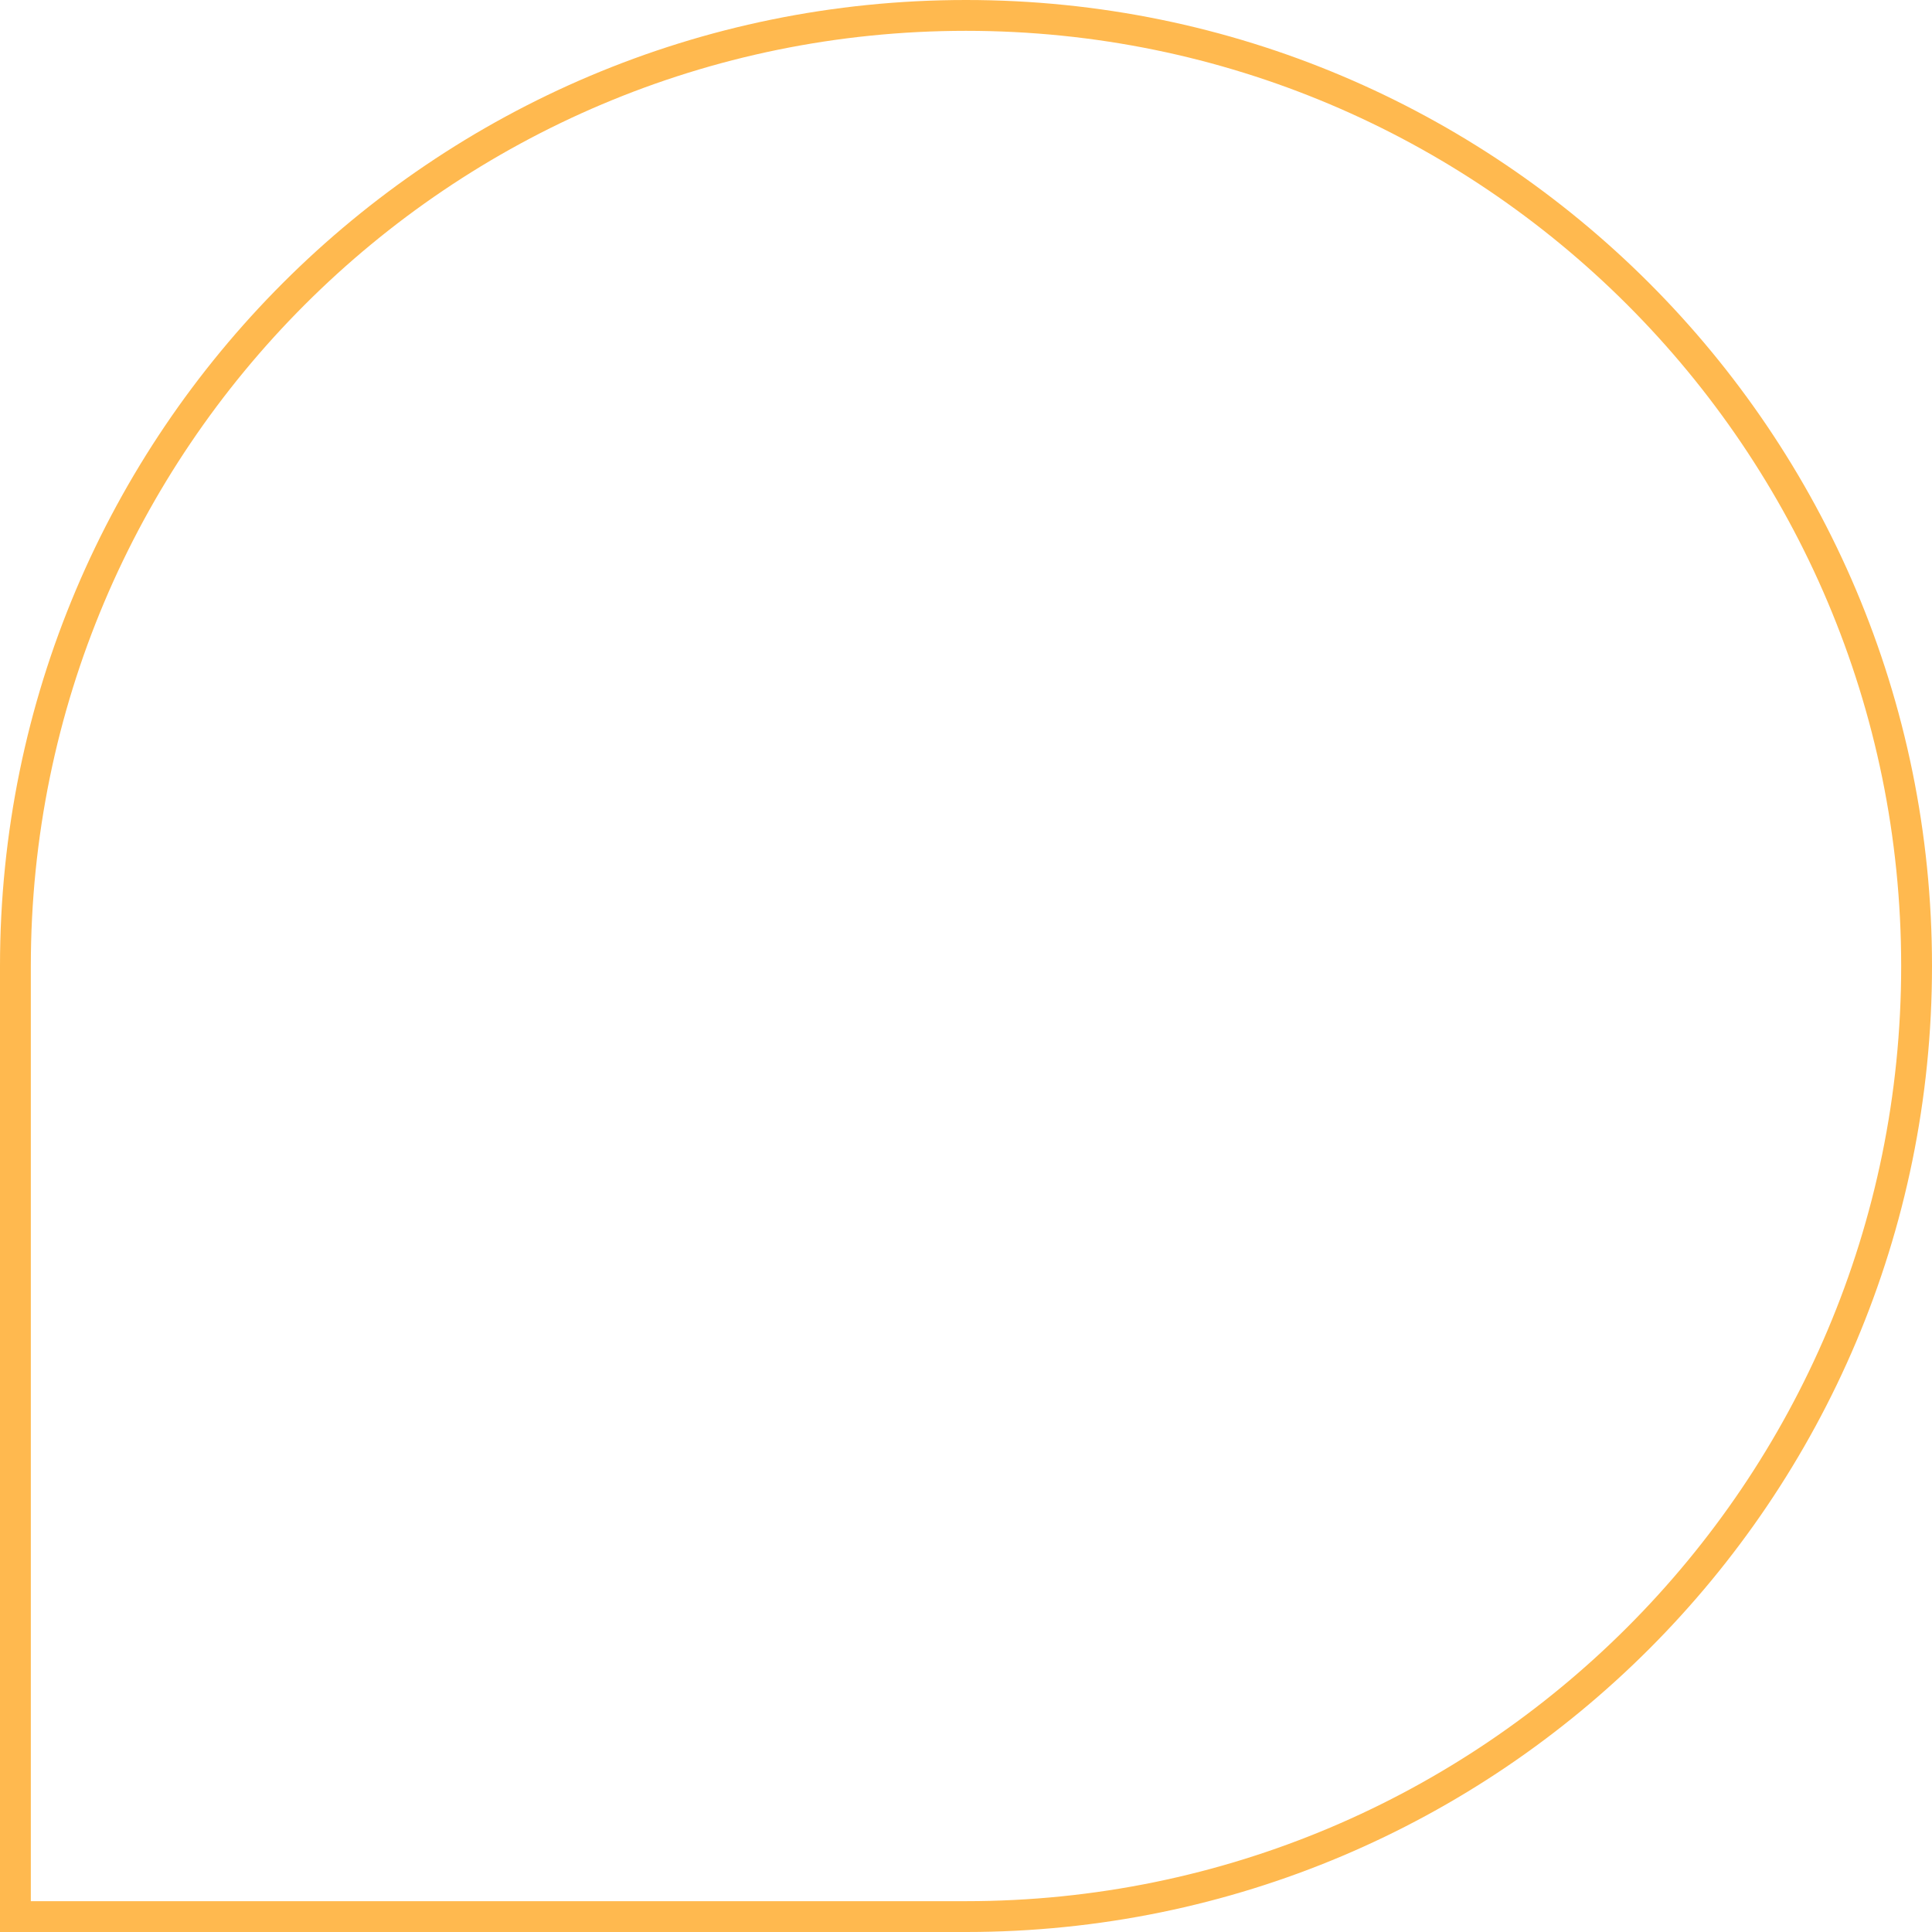
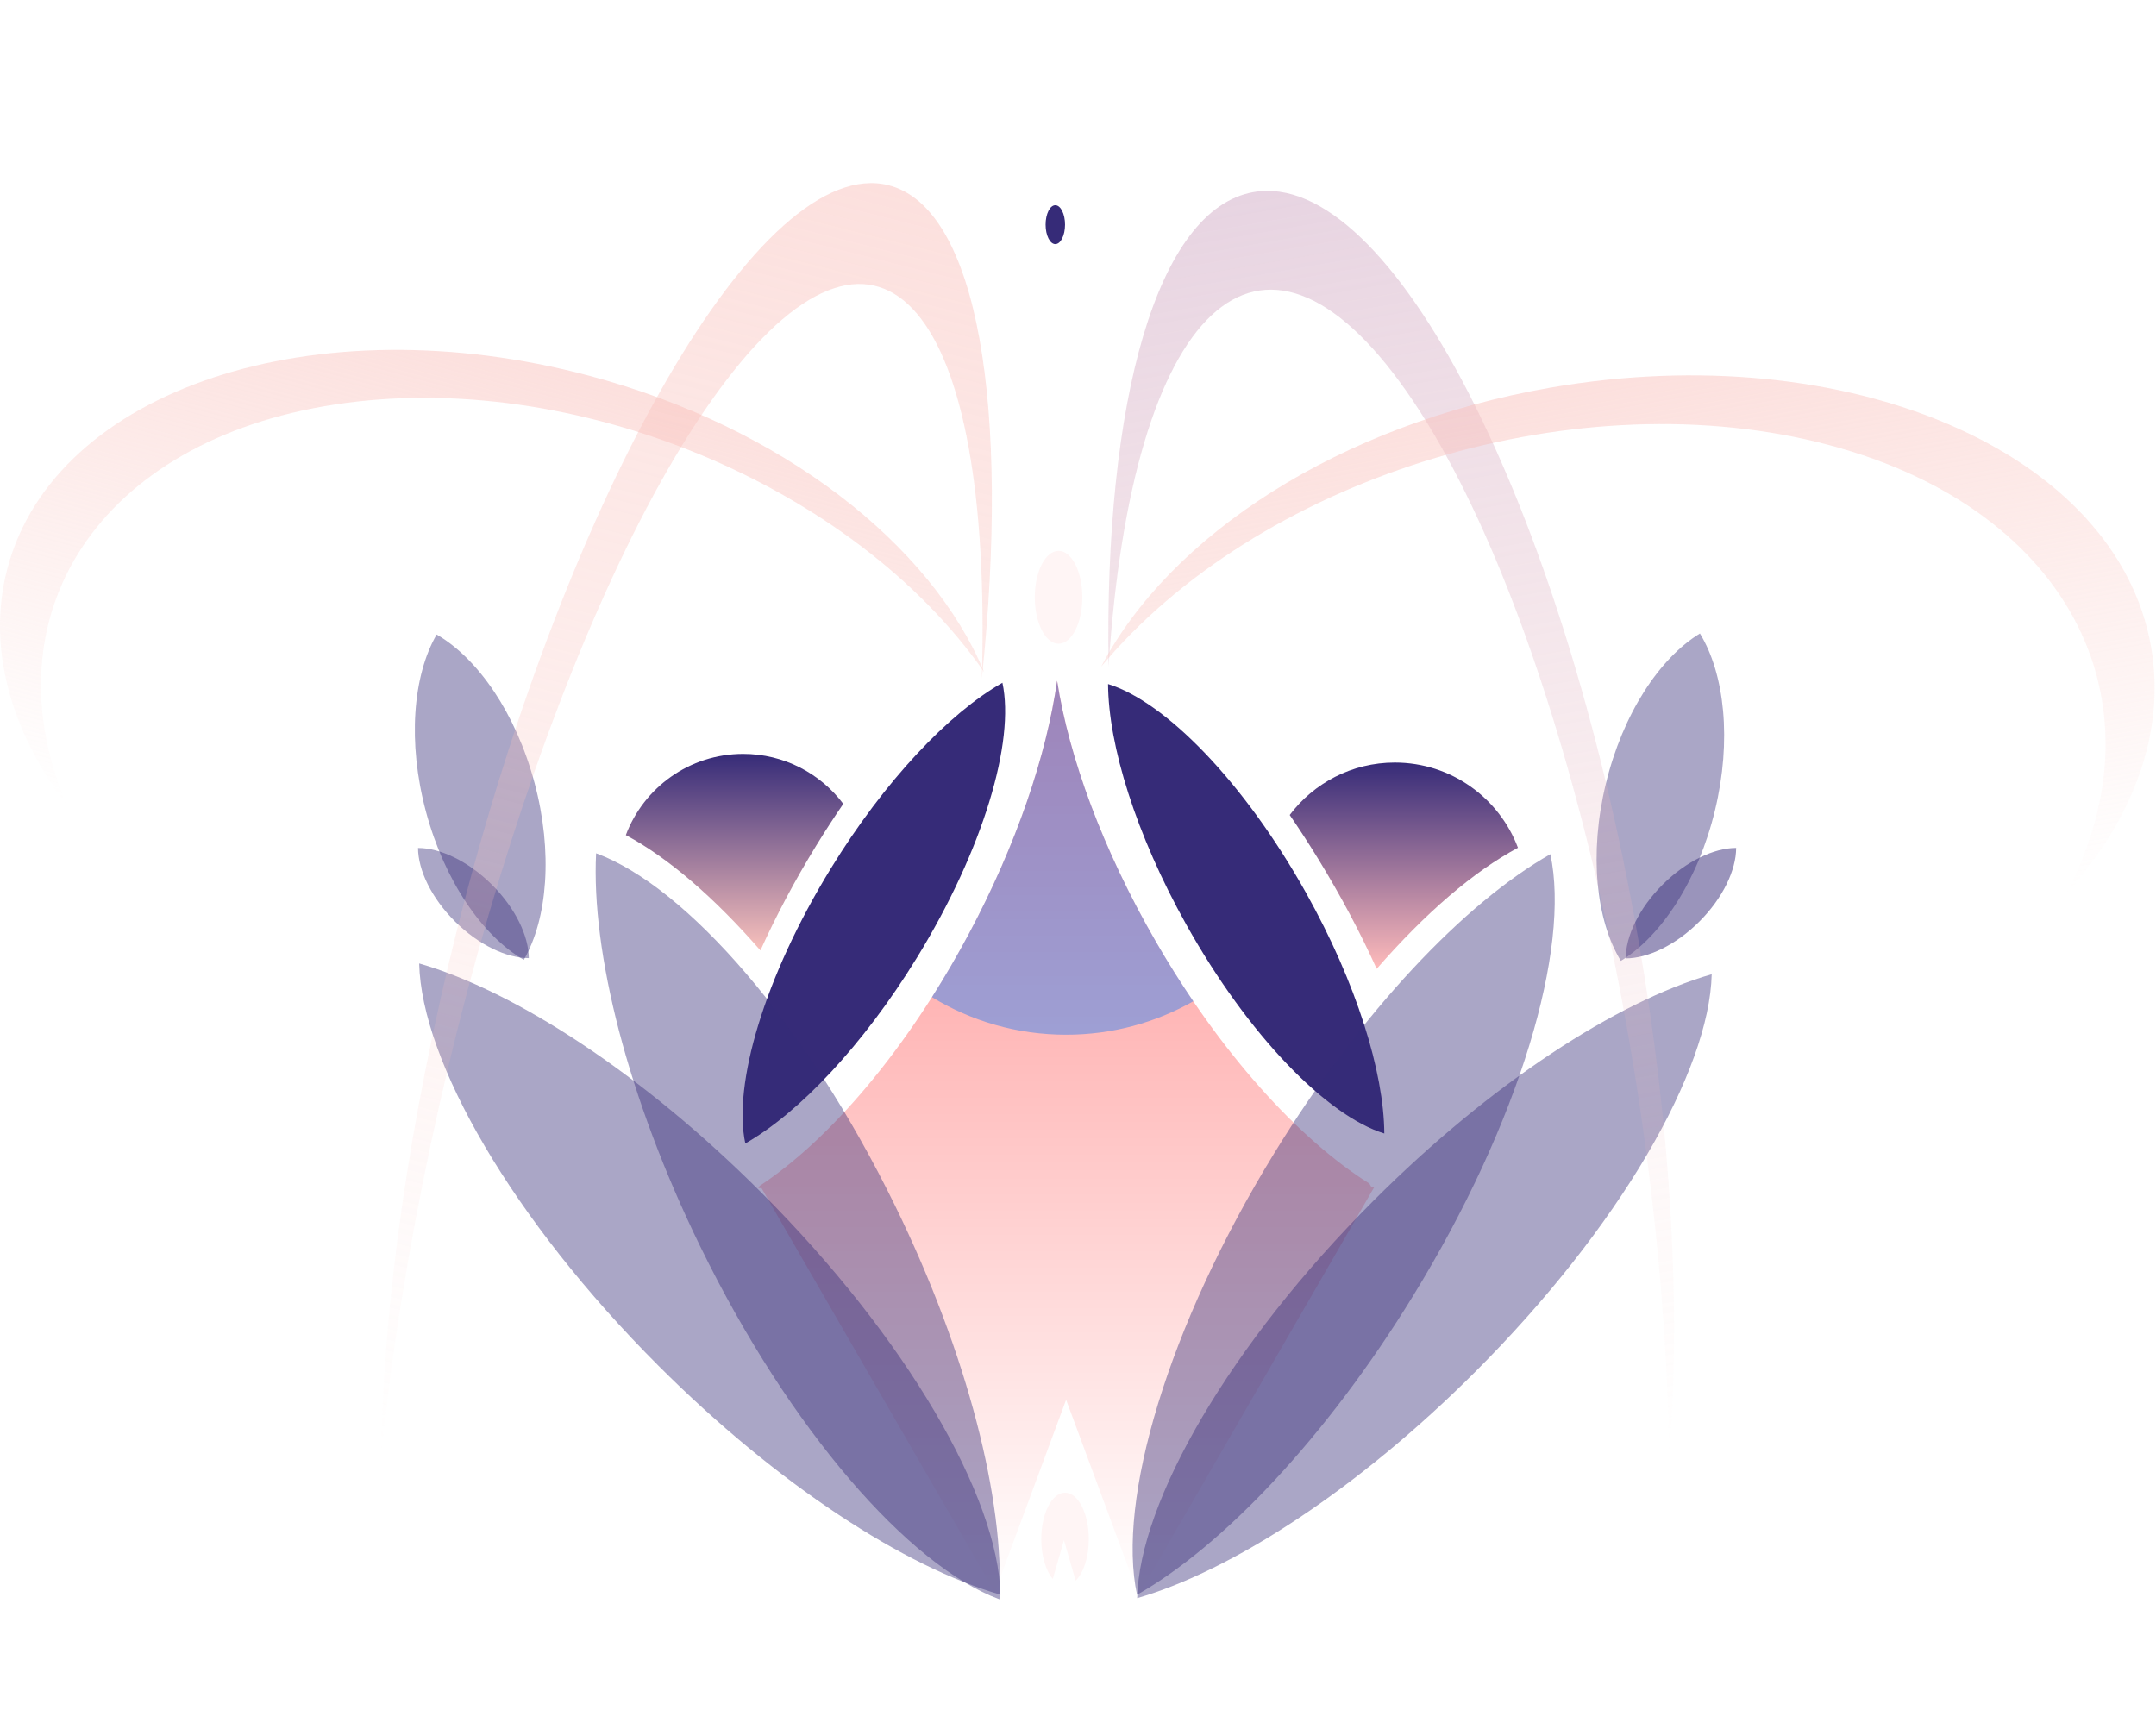
- <svg xmlns="http://www.w3.org/2000/svg" width="188" height="188" viewBox="0 0 188 188" fill="none">
-   <path d="M94 186.5H1.5V94C1.5 42.914 42.914 1.5 94 1.5C145.086 1.5 186.5 42.914 186.5 94C186.5 145.086 145.086 186.5 94 186.5Z" stroke="#FFB94F" stroke-width="3" />
+ <svg xmlns="http://www.w3.org/2000/svg" width="998" height="800" viewBox="0 0 998 800" fill="none">
+   <path fill-rule="evenodd" clip-rule="evenodd" d="M351.631 548.966C383.92 527.742 419.772 485.979 448.286 432.642C470.516 391.06 484.419 349.676 489.332 315.145C494.791 350.386 510.325 393.084 534.93 435.702C564.728 487.314 601.281 527.462 633.885 547.912L634.728 549.373L636.23 549.373L527.047 738.484L493.5 648L460.492 737.031L352.522 550.023H351.021L351.631 548.966Z" fill="url(#paint0_linear_7_4)" />
+   <path fill-rule="evenodd" clip-rule="evenodd" d="M431.389 461.611C437.235 452.409 442.892 442.733 448.286 432.642C470.516 391.06 484.419 349.676 489.332 315.145C494.792 350.386 510.324 393.084 534.93 435.702C540.527 445.397 546.363 454.688 552.366 463.519C534.991 473.374 514.902 479 493.5 479C470.752 479 449.488 472.644 431.389 461.611Z" fill="#0075FF" fill-opacity="0.38" />
+   <path fill-rule="evenodd" clip-rule="evenodd" d="M512.913 316.659C539.494 324.851 575.877 362.037 604.554 413.325C627.909 455.093 640.621 496.317 640.787 524.73C614.207 516.538 577.824 479.352 549.146 428.064C525.791 386.296 513.079 345.072 512.913 316.659Z" fill="#362B78" />
+   <path fill-rule="evenodd" clip-rule="evenodd" d="M464.015 316.064C469.862 343.256 455.204 393.173 424.479 443.261C399.456 484.052 369.706 515.292 345 529.325C339.153 502.132 353.811 452.215 384.536 402.127C409.559 361.337 439.309 330.096 464.015 316.064Z" fill="#362B78" />
+   <path fill-rule="evenodd" clip-rule="evenodd" d="M717.653 395.421C727.051 439.136 703.487 519.383 654.094 599.904C613.868 665.48 566.04 715.702 526.323 738.261C516.924 694.546 540.488 614.299 589.882 533.778C630.108 468.202 677.935 417.981 717.653 395.421Z" fill="#362B78" fill-opacity="0.42" />
+   <path fill-rule="evenodd" clip-rule="evenodd" d="M792.337 451C791.291 495.702 749.678 568.25 682.882 635.046C628.484 689.444 570.271 727.139 526.391 739.824C527.437 695.122 569.05 622.574 635.846 555.778C690.243 501.38 748.456 463.684 792.337 451Z" fill="#362B78" fill-opacity="0.42" />
+   <path fill-rule="evenodd" clip-rule="evenodd" d="M194.031 446C195.089 491.228 237.191 564.629 304.773 632.211C359.811 687.249 418.709 725.388 463.106 738.222C462.048 692.994 419.945 619.593 352.363 552.011C297.325 496.973 238.428 458.833 194.031 446Z" fill="#362B78" fill-opacity="0.42" />
+   <path fill-rule="evenodd" clip-rule="evenodd" d="M275.93 395C317.866 410.516 372.952 473.448 414.415 558.326C448.181 627.449 464.912 694.753 462.647 740.374C420.712 724.857 365.626 661.926 324.163 577.048C290.397 507.924 273.665 440.621 275.93 395Z" fill="#362B78" fill-opacity="0.42" />
+   <path fill-rule="evenodd" clip-rule="evenodd" d="M344 349C362.942 349 379.763 358.08 390.348 372.125C386.085 378.347 381.898 384.798 377.813 391.458C367.773 407.825 359.133 424.177 351.996 439.99C330.572 415.387 309.174 396.986 289.694 386.587C297.953 364.626 319.152 349 344 349Z" fill="url(#paint1_linear_7_4)" />
+   <path fill-rule="evenodd" clip-rule="evenodd" d="M645.649 353C625.767 353 608.111 362.531 597 377.273C601.474 383.804 605.87 390.576 610.158 397.566C620.696 414.746 629.765 431.91 637.256 448.508C659.744 422.684 682.205 403.369 702.652 392.453C693.983 369.402 671.732 353 645.649 353Z" fill="url(#paint2_linear_7_4)" />
+   <ellipse cx="490" cy="276.5" rx="11" ry="21.5" fill="#FFF5F5" />
+   <ellipse cx="488.5" cy="104" rx="4.5" ry="9" fill="#362B78" />
+   <path fill-rule="evenodd" clip-rule="evenodd" d="M497.911 731.744C501.521 728.217 504 720.925 504 712.5C504 700.626 499.075 691 493 691C486.925 691 482 700.626 482 712.5C482 720.317 484.134 727.16 487.326 730.923L492.5 713L497.911 731.744Z" fill="#FFF5F5" />
+   <path fill-rule="evenodd" clip-rule="evenodd" d="M242.469 444.336C253.455 425.282 256.028 394.481 247.406 362.303C238.784 330.126 221.155 304.738 202.114 293.729C191.128 312.783 188.555 343.584 197.177 375.762C205.799 407.939 223.428 433.327 242.469 444.336Z" fill="#362B78" fill-opacity="0.42" />
+   <path fill-rule="evenodd" clip-rule="evenodd" d="M193.502 392.55C203.702 392.527 216.686 398.599 227.641 409.492C238.596 420.385 244.742 433.335 244.777 443.535C234.577 443.558 221.592 437.486 210.637 426.593C199.682 415.7 193.537 402.75 193.502 392.55Z" fill="#362B78" fill-opacity="0.42" />
+   <path fill-rule="evenodd" clip-rule="evenodd" d="M803.656 392.526C803.65 402.726 797.541 415.693 786.617 426.617C775.693 437.541 762.726 443.65 752.526 443.656C752.532 433.456 758.641 420.489 769.565 409.565C780.489 398.641 793.456 392.532 803.656 392.526Z" fill="#362B78" fill-opacity="0.5" />
+   <path fill-rule="evenodd" clip-rule="evenodd" d="M750.273 444.812C769.035 433.336 786.03 407.519 793.853 375.138C801.676 342.757 798.341 312.029 786.887 293.253C768.125 304.729 751.13 330.546 743.307 362.927C735.484 395.308 738.819 426.036 750.273 444.812Z" fill="#362B78" fill-opacity="0.42" />
+   <path fill-rule="evenodd" clip-rule="evenodd" d="M176.485 672.663C195.796 485.683 264.083 270.506 336.09 176.196C408.936 80.787 459.588 143.137 454.473 314.244C467.662 188.533 452.754 96.211 411.277 85.746C352.727 70.975 263.403 224.919 211.766 429.591C189.038 519.678 177.4 604.578 176.485 672.663Z" fill="url(#paint3_linear_7_4)" fill-opacity="0.5" />
+   <path fill-rule="evenodd" clip-rule="evenodd" d="M772.644 673.234C769.913 490.273 718.167 277.071 651.09 181.206C583.231 84.224 523.903 141.947 513.153 308.653C511.1 185.633 535.542 96.702 580.293 88.912C643.465 77.915 723.187 232.775 758.356 434.801C773.836 523.725 778.104 606.964 772.644 673.234Z" fill="url(#paint4_linear_7_4)" fill-opacity="0.5" />
+   <path fill-rule="evenodd" clip-rule="evenodd" d="M509.709 308.628C581.574 222.455 725.07 176.295 841.352 204.671C956.294 232.721 1004.09 323.703 956.21 414.013C987.309 379.409 1002.64 339.21 995.72 299.471C980.004 209.189 855.408 155.472 717.427 179.492C619.683 196.507 541.442 247.968 509.709 308.628Z" fill="url(#paint5_linear_7_4)" fill-opacity="0.5" />
+   <path fill-rule="evenodd" clip-rule="evenodd" d="M455.57 311.151C395.635 225 265.693 170.29 155.033 187.251C45.647 204.015 -6.304 284.893 30.945 372.943C4.79 338.166 -6.216 299.46 3.469 262.997C25.473 180.156 145.947 140.262 272.554 173.892C362.242 197.716 430.948 252.043 455.57 311.151Z" fill="url(#paint6_linear_7_4)" fill-opacity="0.5" />
+   <defs>
+     <linearGradient id="paint0_linear_7_4" x1="493.625" y1="304" x2="493.625" y2="738.484" gradientUnits="userSpaceOnUse">
+       <stop stop-color="#FF8B8B" />
+       <stop offset="1" stop-color="white" />
+     </linearGradient>
+     <linearGradient id="paint1_linear_7_4" x1="340.021" y1="349" x2="340.021" y2="439.99" gradientUnits="userSpaceOnUse">
+       <stop stop-color="#362B78" />
+       <stop offset="1" stop-color="#F9C1BC" />
+     </linearGradient>
+     <linearGradient id="paint2_linear_7_4" x1="649.826" y1="353" x2="649.826" y2="448.508" gradientUnits="userSpaceOnUse">
+       <stop stop-color="#362B78" />
+       <stop offset="1" stop-color="#FFBBBB" />
+     </linearGradient>
+     <linearGradient id="paint3_linear_7_4" x1="405.674" y1="84.333" x2="252.412" y2="691.818" gradientUnits="userSpaceOnUse">
+       <stop stop-color="#F9C1BC" />
+       <stop offset="1" stop-color="#F9C1BC" stop-opacity="0" />
+     </linearGradient>
+     <linearGradient id="paint4_linear_7_4" x1="586.338" y1="87.86" x2="690.724" y2="687.495" gradientUnits="userSpaceOnUse">
+       <stop stop-color="#CFA9C4" />
+       <stop offset="1" stop-color="#F9C1BC" stop-opacity="0" />
+     </linearGradient>
+     <linearGradient id="paint5_linear_7_4" x1="730.632" y1="177.193" x2="777.28" y2="445.161" gradientUnits="userSpaceOnUse">
+       <stop stop-color="#F9C1BC" />
+       <stop offset="1" stop-color="#F9C1BC" stop-opacity="0" />
+     </linearGradient>
+     <linearGradient id="paint6_linear_7_4" x1="260.438" y1="170.674" x2="195.127" y2="416.554" gradientUnits="userSpaceOnUse">
+       <stop stop-color="#F9C1BC" />
+       <stop offset="1" stop-color="#F9C1BC" stop-opacity="0" />
+     </linearGradient>
+   </defs>
</svg>
